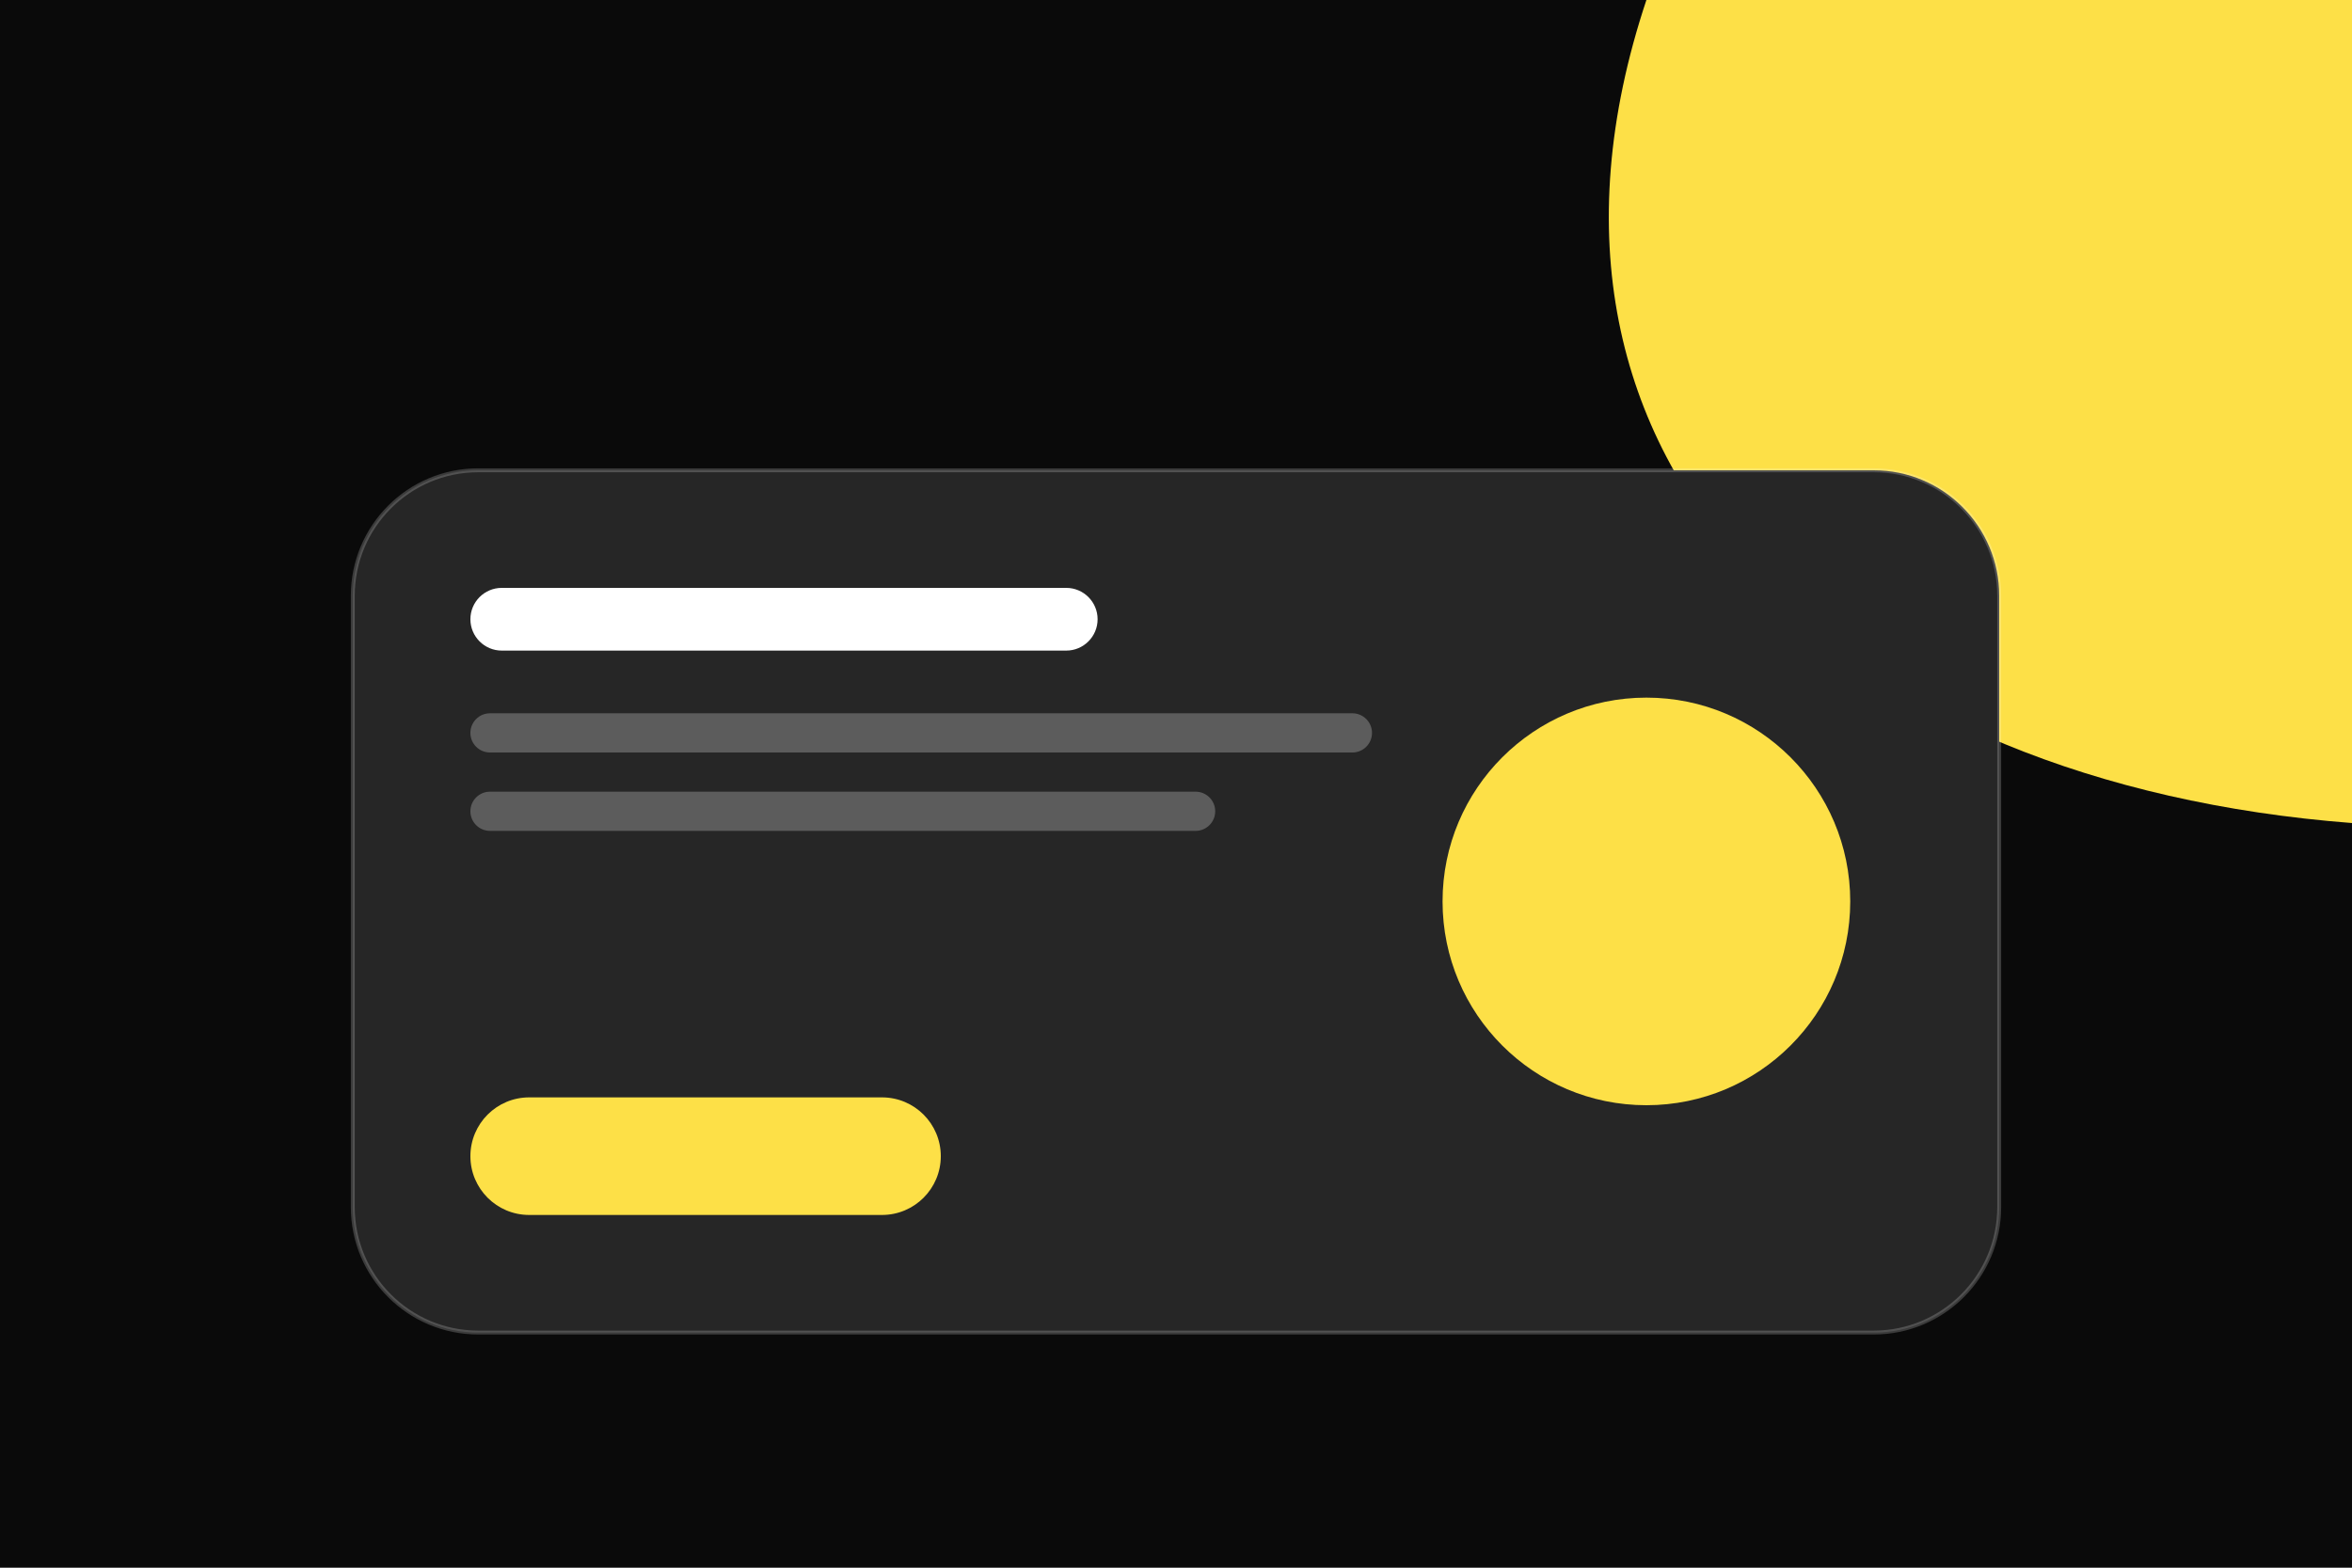
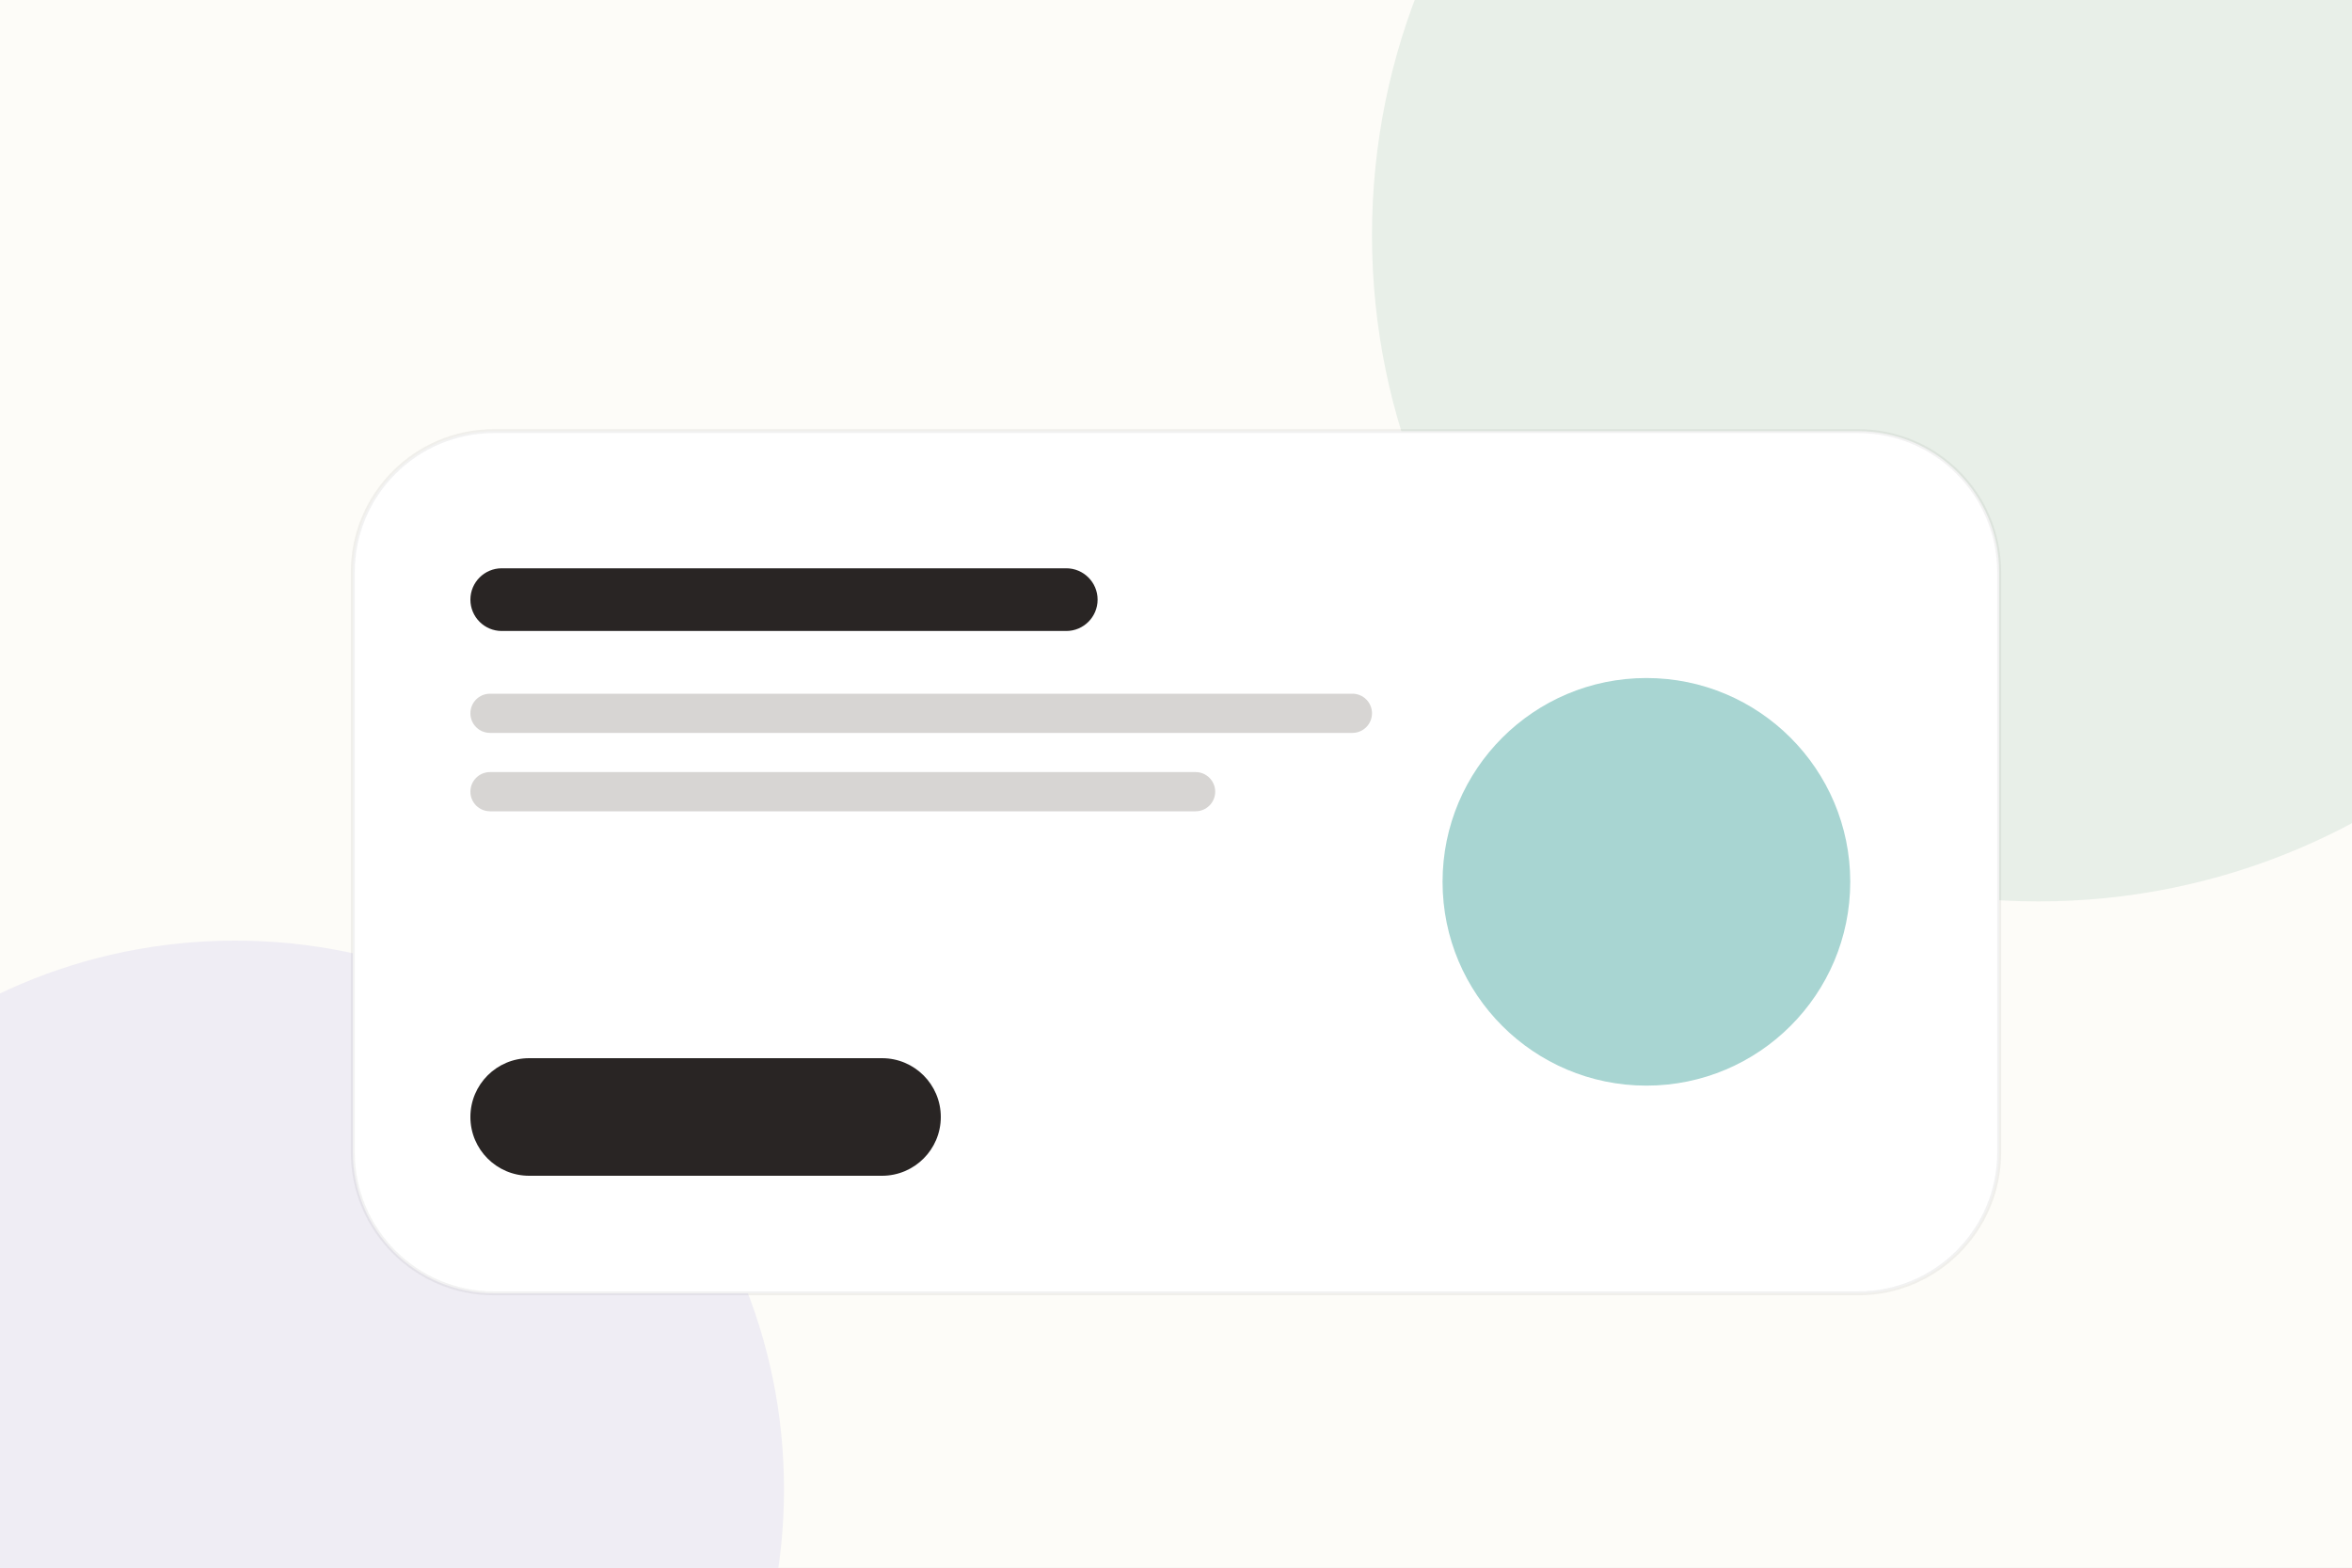
<svg xmlns="http://www.w3.org/2000/svg" viewBox="0 0 600 400" fill="none">
-   <rect width="600" height="400" fill="#0A0A0A" />
-   <path d="M0 0H420C380 120 470 200 600 210V0Z" fill="#FDE047" />
-   <rect x="90" y="120" width="420" height="220" rx="32" fill="#262626" stroke="#ffffff" stroke-opacity=".2" />
-   <rect x="120" y="150" width="160" height="16" rx="8" fill="#ffffff" />
-   <rect x="120" y="182" width="230" height="10" rx="5" fill="#ffffff" fill-opacity=".25" />
-   <rect x="120" y="202" width="190" height="10" rx="5" fill="#ffffff" fill-opacity=".25" />
-   <circle cx="420" cy="230" r="52" fill="#FDE047" />
-   <rect x="120" y="280" width="120" height="30" rx="15" fill="#FDE047" />
+   <rect width="600" height="400" fill="#FDFCF8" />
+   <circle cx="520" cy="60" r="170" fill="#E8EFE8" />
+   <circle cx="60" cy="380" r="140" fill="#EFEDF4" />
+   <rect x="90" y="110" width="420" height="220" rx="36" fill="#FFFFFF" stroke="#292524" stroke-opacity=".06" />
+   <rect x="120" y="145" width="160" height="16" rx="8" fill="#292524" />
+   <rect x="120" y="177" width="230" height="10" rx="5" fill="#78716C" fill-opacity=".3" />
+   <rect x="120" y="197" width="190" height="10" rx="5" fill="#78716C" fill-opacity=".3" />
+   <circle cx="420" cy="225" r="52" fill="#A8D5D2" />
+   <rect x="120" y="270" width="120" height="30" rx="15" fill="#292524" />
</svg>
